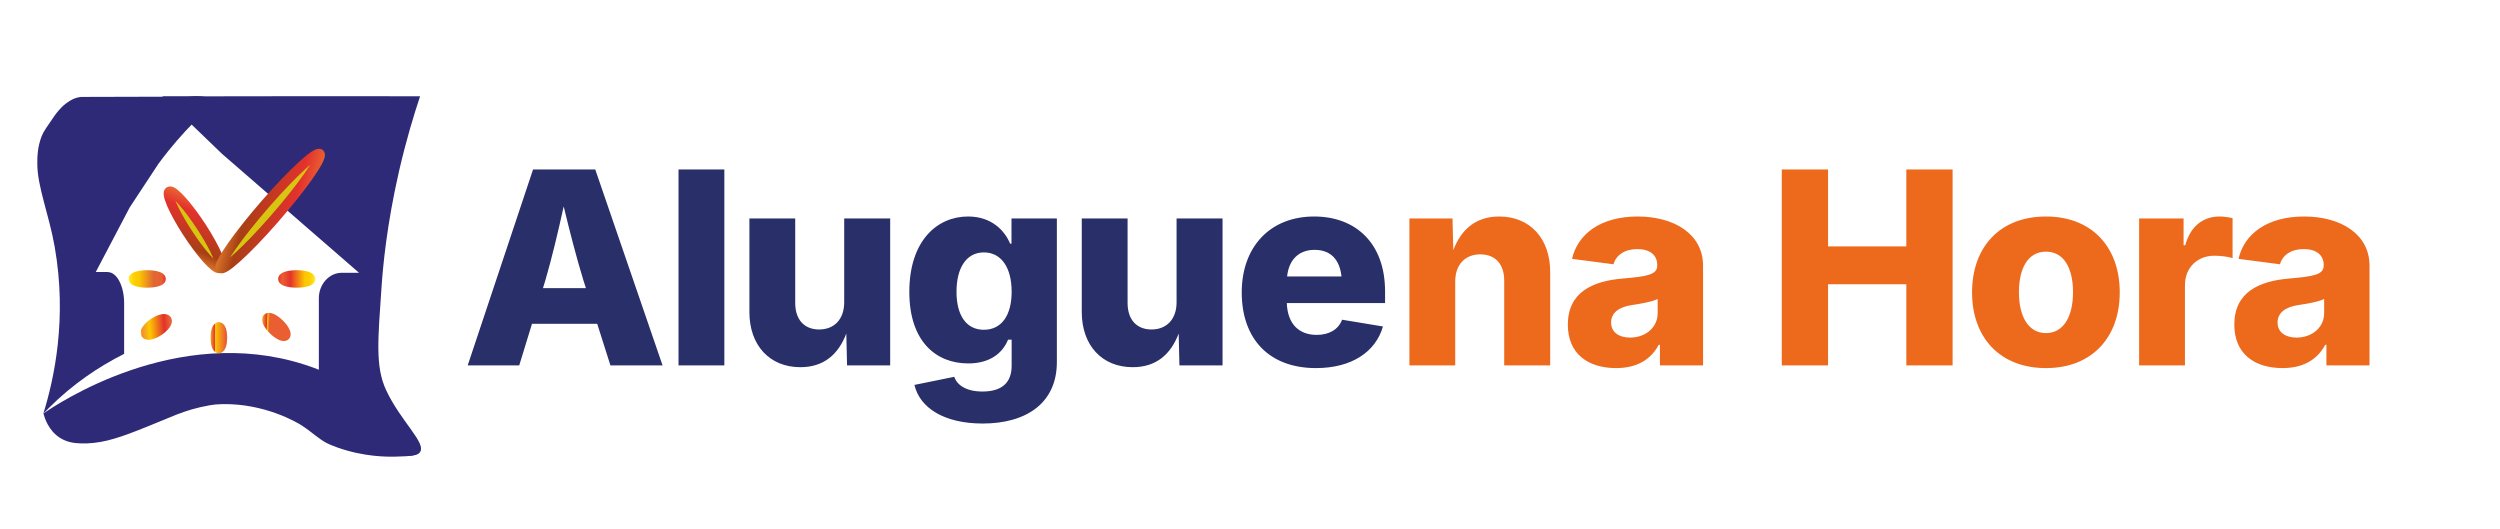
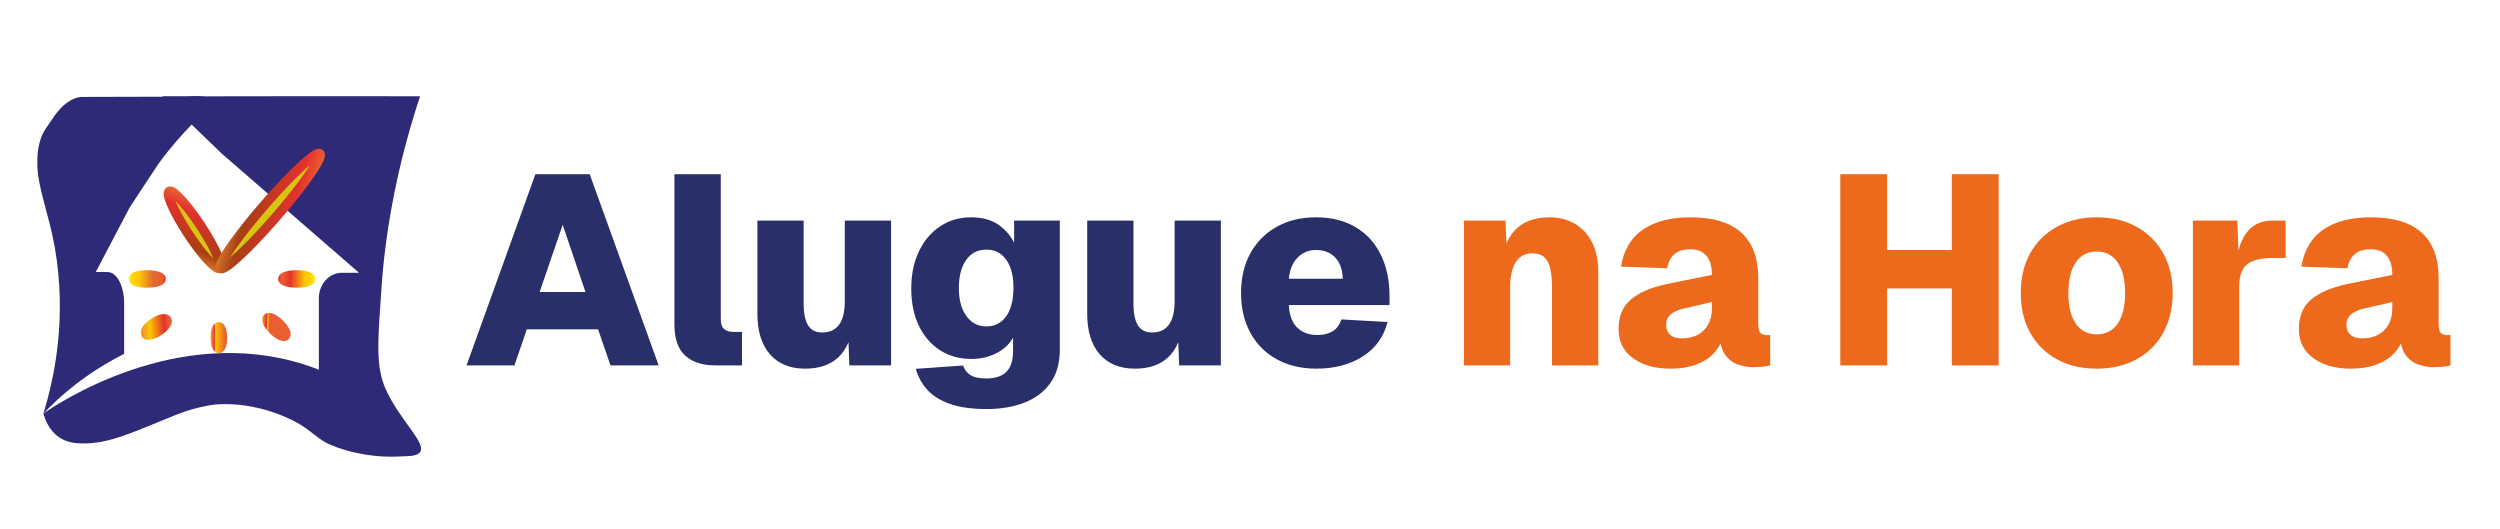
<svg xmlns="http://www.w3.org/2000/svg" xmlns:xlink="http://www.w3.org/1999/xlink" id="Camada_1" viewBox="0 0 260 55">
  <defs>
    <style>
      .cls-1,.cls-2{fill:#2e2a78;}
      .cls-3{stroke:url(#Gradiente_sem_nome_132);}
      .cls-3,.cls-4,.cls-5,.cls-6,.cls-7,.cls-8,.cls-9{fill:#d8c511;stroke-miterlimit:10;}
      .cls-2,.cls-5,.cls-6{fill-rule:evenodd;}
      .cls-4{stroke:url(#Gradiente_sem_nome_1291);}
      .cls-5{stroke:url(#Gradiente_sem_nome_3649);}
      .cls-6{stroke:url(#Gradiente_sem_nome_3649-2);}
      .cls-7{stroke:url(#Gradiente_sem_nome_134);}
      .cls-8{stroke:url(#Gradiente_sem_nome_1072);}
      .cls-9{stroke:url(#Gradiente_sem_nome_125);}
-       
-       .brand-text {
-         font-family: 'Inter', 'Poppins', -apple-system, BlinkMacSystemFont, 'Segoe UI', Roboto, sans-serif;
-         font-size: 28px;
-         font-weight: 800;
-         letter-spacing: -0.02em;
-       }
-       .text-blue { fill: #282f69; }
-       .text-orange { fill: #ed6a1d; }
    </style>
    <linearGradient id="Gradiente_sem_nome_1072" x1="13.37" y1="19.01" x2="17.25" y2="19.01" gradientUnits="userSpaceOnUse">
      <stop offset="0" stop-color="#ffef26" />
      <stop offset=".02" stop-color="#fee921" />
      <stop offset=".1" stop-color="#fdd70e" />
      <stop offset=".19" stop-color="#fdcb03" />
      <stop offset=".28" stop-color="#fdc800" />
      <stop offset=".67" stop-color="#df6833" />
      <stop offset=".89" stop-color="#e95f32" />
      <stop offset="1" stop-color="#e3312d" />
    </linearGradient>
    <linearGradient id="Gradiente_sem_nome_132" x1="26.96" y1="24.23" x2="29.85" y2="24.23" gradientTransform="translate(25.85 -14.6) rotate(42.84) scale(1.09) skewX(-5.58)" gradientUnits="userSpaceOnUse">
      <stop offset="0" stop-color="#ffef26" />
      <stop offset="0" stop-color="#feed26" />
      <stop offset="0" stop-color="#f9cb2b" />
      <stop offset=".02" stop-color="#f5b12f" />
      <stop offset=".03" stop-color="#f39e31" />
      <stop offset=".03" stop-color="#f19233" />
      <stop offset=".04" stop-color="#f18f34" />
      <stop offset=".16" stop-color="#e3312d" />
      <stop offset=".19" stop-color="#fdc800" />
      <stop offset=".26" stop-color="#e95f32" />
    </linearGradient>
    <linearGradient id="Gradiente_sem_nome_134" x1="21.89" y1="25.12" x2="23.64" y2="25.12" gradientUnits="userSpaceOnUse">
      <stop offset="0" stop-color="#ffef26" />
      <stop offset="0" stop-color="#feed26" />
      <stop offset="0" stop-color="#f9cb2b" />
      <stop offset=".02" stop-color="#f5b12f" />
      <stop offset=".03" stop-color="#f39e31" />
      <stop offset=".03" stop-color="#f19233" />
      <stop offset=".04" stop-color="#f18f34" />
      <stop offset=".27" stop-color="#e3312d" />
      <stop offset=".28" stop-color="#fdc800" />
      <stop offset=".89" stop-color="#e95f32" />
    </linearGradient>
    <linearGradient id="Gradiente_sem_nome_125" x1="13.71" y1="23.61" x2="16.82" y2="23.61" gradientTransform="translate(16.75 -11.14) rotate(38.13) scale(1.13 1.18) skewX(8.77)" gradientUnits="userSpaceOnUse">
      <stop offset="0" stop-color="#ffef26" />
      <stop offset="0" stop-color="#feed26" />
      <stop offset="0" stop-color="#f9cb2b" />
      <stop offset=".02" stop-color="#f5b12f" />
      <stop offset=".03" stop-color="#f39e31" />
      <stop offset=".03" stop-color="#f19233" />
      <stop offset=".04" stop-color="#f18f34" />
      <stop offset=".28" stop-color="#fdc800" />
      <stop offset=".72" stop-color="#e3312d" />
      <stop offset=".89" stop-color="#e95f32" />
    </linearGradient>
    <linearGradient id="Gradiente_sem_nome_1291" x1="24.78" y1="19.01" x2="28.66" y2="19.01" gradientTransform="translate(57.58) rotate(-180) scale(1 -1)" gradientUnits="userSpaceOnUse">
      <stop offset="0" stop-color="#ffef26" />
      <stop offset=".02" stop-color="#fee921" />
      <stop offset=".1" stop-color="#fdd70e" />
      <stop offset=".19" stop-color="#fdcb03" />
      <stop offset=".28" stop-color="#fdc800" />
      <stop offset=".67" stop-color="#e6332b" />
      <stop offset=".89" stop-color="#e95f32" />
      <stop offset="1" stop-color="#e3312d" />
    </linearGradient>
    <linearGradient id="Gradiente_sem_nome_3649" x1="83.19" y1="33.14" x2="86.3" y2="33.14" gradientTransform="translate(-3.24 244.72) rotate(-103.53) scale(3.24 2.32) skewX(-27.47)" gradientUnits="userSpaceOnUse">
      <stop offset="0" stop-color="#ffef26" />
      <stop offset="0" stop-color="#feed26" />
      <stop offset="0" stop-color="#f9cb2b" />
      <stop offset=".02" stop-color="#f5b12f" />
      <stop offset=".03" stop-color="#f39e31" />
      <stop offset=".03" stop-color="#f19233" />
      <stop offset=".04" stop-color="#f18f34" />
      <stop offset=".28" stop-color="#a83f15" />
      <stop offset=".72" stop-color="#e3312d" />
      <stop offset=".89" stop-color="#e95f32" />
    </linearGradient>
    <linearGradient id="Gradiente_sem_nome_3649-2" x1="61.76" y1="21.99" x2="64.87" y2="21.99" gradientTransform="translate(-221.77 123.88) rotate(-36.05) scale(5.33 2.57) skewX(-30.72)" xlink:href="#Gradiente_sem_nome_3649" />
  </defs>
  <g transform="translate(0, 10)">
    <path class="cls-1" d="M4.52,33c.13.5.52,1.77,1.71,2.53.72.46,1.46.56,2.11.58,1.93.08,3.64-.44,5.83-1.29,3.72-1.44,4.8-2.16,7.63-2.67.39-.07.8-.11,1.28-.12,4.48-.1,7.89,1.95,8.29,2.21,1.12.73,1.68,1.34,2.61,1.84.17.09.53.25,1.14.47,2.75.97,5.13.96,6.02.94,1.56-.05,2.34-.07,2.55-.52.48-.98-2.04-3.1-2.88-3.78-2.15-1.88-5.2-4.03-9.23-5.3-13.27-4.2-25.63,4.12-27.06,5.11Z" />
    <path class="cls-2" d="M36.49,36.89c.39.06.92.12,1.55.19,3.42.36,5.12.53,5.61-.05.77-.9-1.98-3.2-3.49-6.45-1.15-2.46-.85-5.29-.47-10.86.13-1.89.51-6.25,1.81-11.92.73-3.17,1.53-5.81,2.19-7.79C35.69,0,27.68,0,19.66.02c-.67,0-2.1,0-2.78,0l6.2,5.97c4.75,4.13,9.51,8.25,14.26,12.38h-1.8c-1.31,0-2.38,1.19-2.38,2.65v10.27c-.25.94-.51,1.88-.76,2.82" />
    <path class="cls-1" d="M11.23,18.29h-1.27c1.18-2.24,2.35-4.48,3.53-6.72.99-1.5,1.98-3.01,2.97-4.51,1.37-1.87,2.64-3.25,3.56-4.2,1.11-1.13,2.02-1.91,1.81-2.42-.21-.51-1.44-.48-2.33-.39-3.67,0-7.34.02-11.01.03-.04,0-.13,0-.26.03-.44.07-.75.25-.97.38-.29.17-.49.34-.63.46-.05.04-.15.13-.28.27-.37.38-.62.73-.71.86-.73,1.07-1.12,1.59-1.31,2.09-.44,1.14-.45,2.16-.45,2.85,0,2.41,1.21,5.25,1.81,8.66,1.31,7.47-.06,13.71-1.18,17.33.19-.2.38-.4.58-.59,2.45-2.45,5.14-4.27,7.82-5.62v-5.28c0-1.77-.76-3.22-1.69-3.22Z" />
    <ellipse class="cls-8" cx="15.31" cy="19.01" rx="1.44" ry=".41" />
    <ellipse class="cls-3" cx="28.74" cy="24" rx=".45" ry="1.31" transform="translate(-8.51 27.77) rotate(-45.64)" />
    <ellipse class="cls-7" cx="22.76" cy="25.12" rx=".37" ry="1.12" />
    <ellipse class="cls-9" cx="16.25" cy="24" rx="1.32" ry=".5" transform="translate(-10.61 13.11) rotate(-33.83)" />
    <ellipse class="cls-4" cx="30.86" cy="19.01" rx="1.44" ry=".41" />
    <path class="cls-5" d="M17.64,9.89c.44-.11,1.95,1.59,3.38,3.81s2.23,4.1,1.79,4.21-1.95-1.59-3.38-3.81c-1.43-2.22-2.23-4.1-1.79-4.21Z" />
    <path class="cls-6" d="M33.28,6.02c.24.45-1.88,3.46-4.74,6.74s-5.37,5.56-5.62,5.12c-.24-.45,1.88-3.46,4.74-6.74,2.86-3.27,5.37-5.56,5.62-5.12Z" />
  </g>
-   <text class="brand-text" y="38">
-     <tspan x="48" class="text-blue">Alugue</tspan>
-     <tspan x="145" class="text-orange">na Hora</tspan>
-   </text>
+   <path fill="#282f69" d="M48.52 38 55.68 18.12H61.33L68.5 38H63.49L62.2 34.25H54.79L53.5 38ZM56.12 30.37H60.89L58.52 23.38ZM74.4 38Q72.39 38 71.27 36.99Q70.14 35.98 70.14 33.72V18.12H74.96V33.19Q74.96 33.91 75.3 34.21Q75.64 34.52 76.26 34.52H77.17V38ZM83.73 38.34Q81.38 38.34 80.07 36.84Q78.77 35.34 78.77 32.64V22.94H83.58V31.53Q83.58 33.12 84.05 33.85Q84.52 34.58 85.51 34.58Q86.65 34.58 87.25 33.79Q87.86 32.99 87.86 31.29V22.94H92.67V38H88.33L88.17 33.46L88.73 33.54Q88.47 35.94 87.21 37.14Q85.95 38.34 83.73 38.34ZM102.62 42.54Q100.28 42.54 98.78 42Q97.28 41.47 96.43 40.53Q95.59 39.58 95.24 38.36L100.16 38.01Q100.37 38.64 100.91 39Q101.45 39.36 102.62 39.36Q103.94 39.36 104.65 38.68Q105.36 38 105.36 36.47V35.11Q104.82 36.11 103.65 36.72Q102.47 37.33 101.02 37.33Q99.18 37.33 97.77 36.43Q96.36 35.52 95.56 33.88Q94.77 32.23 94.77 30Q94.77 27.82 95.56 26.16Q96.35 24.49 97.76 23.55Q99.17 22.6 100.99 22.6Q102.67 22.6 103.77 23.33Q104.87 24.06 105.47 25.24V22.94H110.22V36.36Q110.22 38.46 109.24 39.83Q108.27 41.2 106.55 41.87Q104.84 42.54 102.62 42.54ZM102.58 33.95Q103.88 33.95 104.64 32.9Q105.39 31.85 105.4 29.95Q105.41 28.7 105.07 27.81Q104.73 26.92 104.1 26.44Q103.47 25.96 102.58 25.96Q101.23 25.96 100.47 27.05Q99.72 28.15 99.72 29.95Q99.72 31.78 100.5 32.86Q101.28 33.95 102.58 33.95ZM118.03 38.34Q115.68 38.34 114.37 36.84Q113.07 35.34 113.07 32.64V22.94H117.88V31.53Q117.88 33.12 118.35 33.85Q118.82 34.58 119.81 34.58Q120.95 34.58 121.55 33.79Q122.16 32.99 122.16 31.29V22.94H126.97V38H122.63L122.47 33.46L123.03 33.54Q122.77 35.94 121.51 37.14Q120.25 38.34 118.03 38.34ZM136.91 38.34Q134.54 38.34 132.78 37.36Q131.01 36.39 130.04 34.61Q129.07 32.84 129.07 30.47Q129.07 28.09 130.04 26.34Q131.01 24.58 132.77 23.59Q134.53 22.6 136.88 22.6Q139.22 22.6 140.94 23.6Q142.66 24.6 143.58 26.45Q144.51 28.3 144.51 30.83V31.73H134.04Q134.12 33.31 134.91 34.07Q135.71 34.84 137 34.84Q137.94 34.84 138.58 34.46Q139.23 34.07 139.5 33.22L144.31 33.49Q143.7 35.83 141.71 37.08Q139.73 38.34 136.91 38.34ZM134.04 28.99H139.65Q139.59 27.51 138.84 26.76Q138.09 26 136.88 26Q135.71 26 134.94 26.8Q134.17 27.59 134.04 28.99Z" />
+   <path fill="#ed6a1d" d="M152.24 38V22.94H156.57L156.76 27.54L156.17 27.45Q156.36 25.64 157.05 24.59Q157.74 23.53 158.78 23.06Q159.82 22.6 161.08 22.6Q162.67 22.6 163.82 23.29Q164.97 23.98 165.6 25.25Q166.22 26.53 166.22 28.32V38H161.41V29.95Q161.41 28.8 161.24 28Q161.08 27.2 160.63 26.77Q160.19 26.35 159.38 26.35Q158.21 26.35 157.63 27.28Q157.05 28.22 157.05 29.95V38ZM173.7 38.34Q171.33 38.34 169.83 37.25Q168.33 36.16 168.33 34.21Q168.33 32.22 169.62 31.14Q170.9 30.06 173.36 29.54L178.04 28.59Q178.04 27.27 177.46 26.59Q176.88 25.92 175.81 25.92Q174.74 25.92 174.15 26.42Q173.56 26.93 173.38 27.9L168.58 27.73Q169.02 25.11 170.89 23.86Q172.76 22.6 175.81 22.6Q179.34 22.6 181.1 24.2Q182.86 25.8 182.86 28.96V33.73Q182.86 34.41 183.09 34.63Q183.31 34.85 183.73 34.85H184.1V38Q183.87 38.07 183.37 38.13Q182.88 38.19 182.39 38.19Q181.54 38.19 180.72 37.9Q179.9 37.61 179.38 36.84Q178.85 36.06 178.85 34.61L179.22 34.98Q178.93 36 178.22 36.75Q177.51 37.51 176.38 37.92Q175.25 38.34 173.7 38.34ZM174.95 35.19Q175.85 35.19 176.55 34.83Q177.24 34.47 177.64 33.76Q178.04 33.06 178.04 32.03V31.41L175.11 32.09Q174.25 32.28 173.76 32.69Q173.28 33.11 173.28 33.77Q173.28 34.44 173.69 34.82Q174.11 35.19 174.95 35.19ZM191.39 38V18.12H196.26V27.47L194.15 26H205.09L202.99 27.47V18.12H207.86V38H202.99V28.54L205.09 29.99H194.15L196.26 28.54V38ZM218.06 38.34Q215.68 38.34 213.91 37.36Q212.13 36.39 211.14 34.61Q210.16 32.84 210.16 30.47Q210.16 28.09 211.14 26.33Q212.13 24.57 213.91 23.59Q215.68 22.6 218.06 22.6Q220.44 22.6 222.21 23.59Q223.99 24.57 224.97 26.33Q225.96 28.09 225.96 30.47Q225.96 32.84 224.97 34.61Q223.99 36.39 222.21 37.36Q220.44 38.34 218.06 38.34ZM218.06 34.77Q219.48 34.77 220.24 33.65Q221.01 32.53 221.01 30.47Q221.01 28.43 220.24 27.3Q219.48 26.16 218.06 26.16Q216.64 26.16 215.88 27.3Q215.11 28.43 215.11 30.47Q215.11 32.53 215.88 33.65Q216.64 34.77 218.06 34.77ZM228.06 38V22.94H232.69L232.84 27.49L232.49 27.43Q232.88 25.04 233.81 23.99Q234.73 22.94 236.39 22.94H237.71V26.83H236.35Q235.16 26.83 234.4 27.11Q233.63 27.38 233.26 28.01Q232.88 28.64 232.88 29.73V38ZM244.45 38.34Q242.09 38.34 240.59 37.25Q239.08 36.16 239.08 34.21Q239.08 32.22 240.37 31.14Q241.66 30.06 244.12 29.54L248.8 28.59Q248.8 27.27 248.22 26.59Q247.64 25.92 246.57 25.92Q245.5 25.92 244.91 26.42Q244.31 26.93 244.13 27.9L239.34 27.73Q239.78 25.11 241.65 23.86Q243.51 22.6 246.57 22.6Q250.1 22.6 251.86 24.2Q253.62 25.8 253.62 28.96V33.73Q253.62 34.41 253.84 34.63Q254.07 34.85 254.49 34.85H254.85V38Q254.63 38.07 254.13 38.13Q253.63 38.19 253.15 38.19Q252.3 38.19 251.48 37.9Q250.66 37.61 250.13 36.84Q249.61 36.06 249.61 34.61L249.98 34.98Q249.69 36 248.98 36.75Q248.27 37.51 247.14 37.92Q246 38.34 244.45 38.34ZM245.71 35.19Q246.61 35.19 247.3 34.83Q247.99 34.47 248.4 33.76Q248.8 33.06 248.8 32.03V31.41L245.86 32.09Q245 32.28 244.52 32.69Q244.03 33.11 244.03 33.77Q244.03 34.44 244.45 34.82Q244.87 35.19 245.71 35.19Z" />
</svg>
